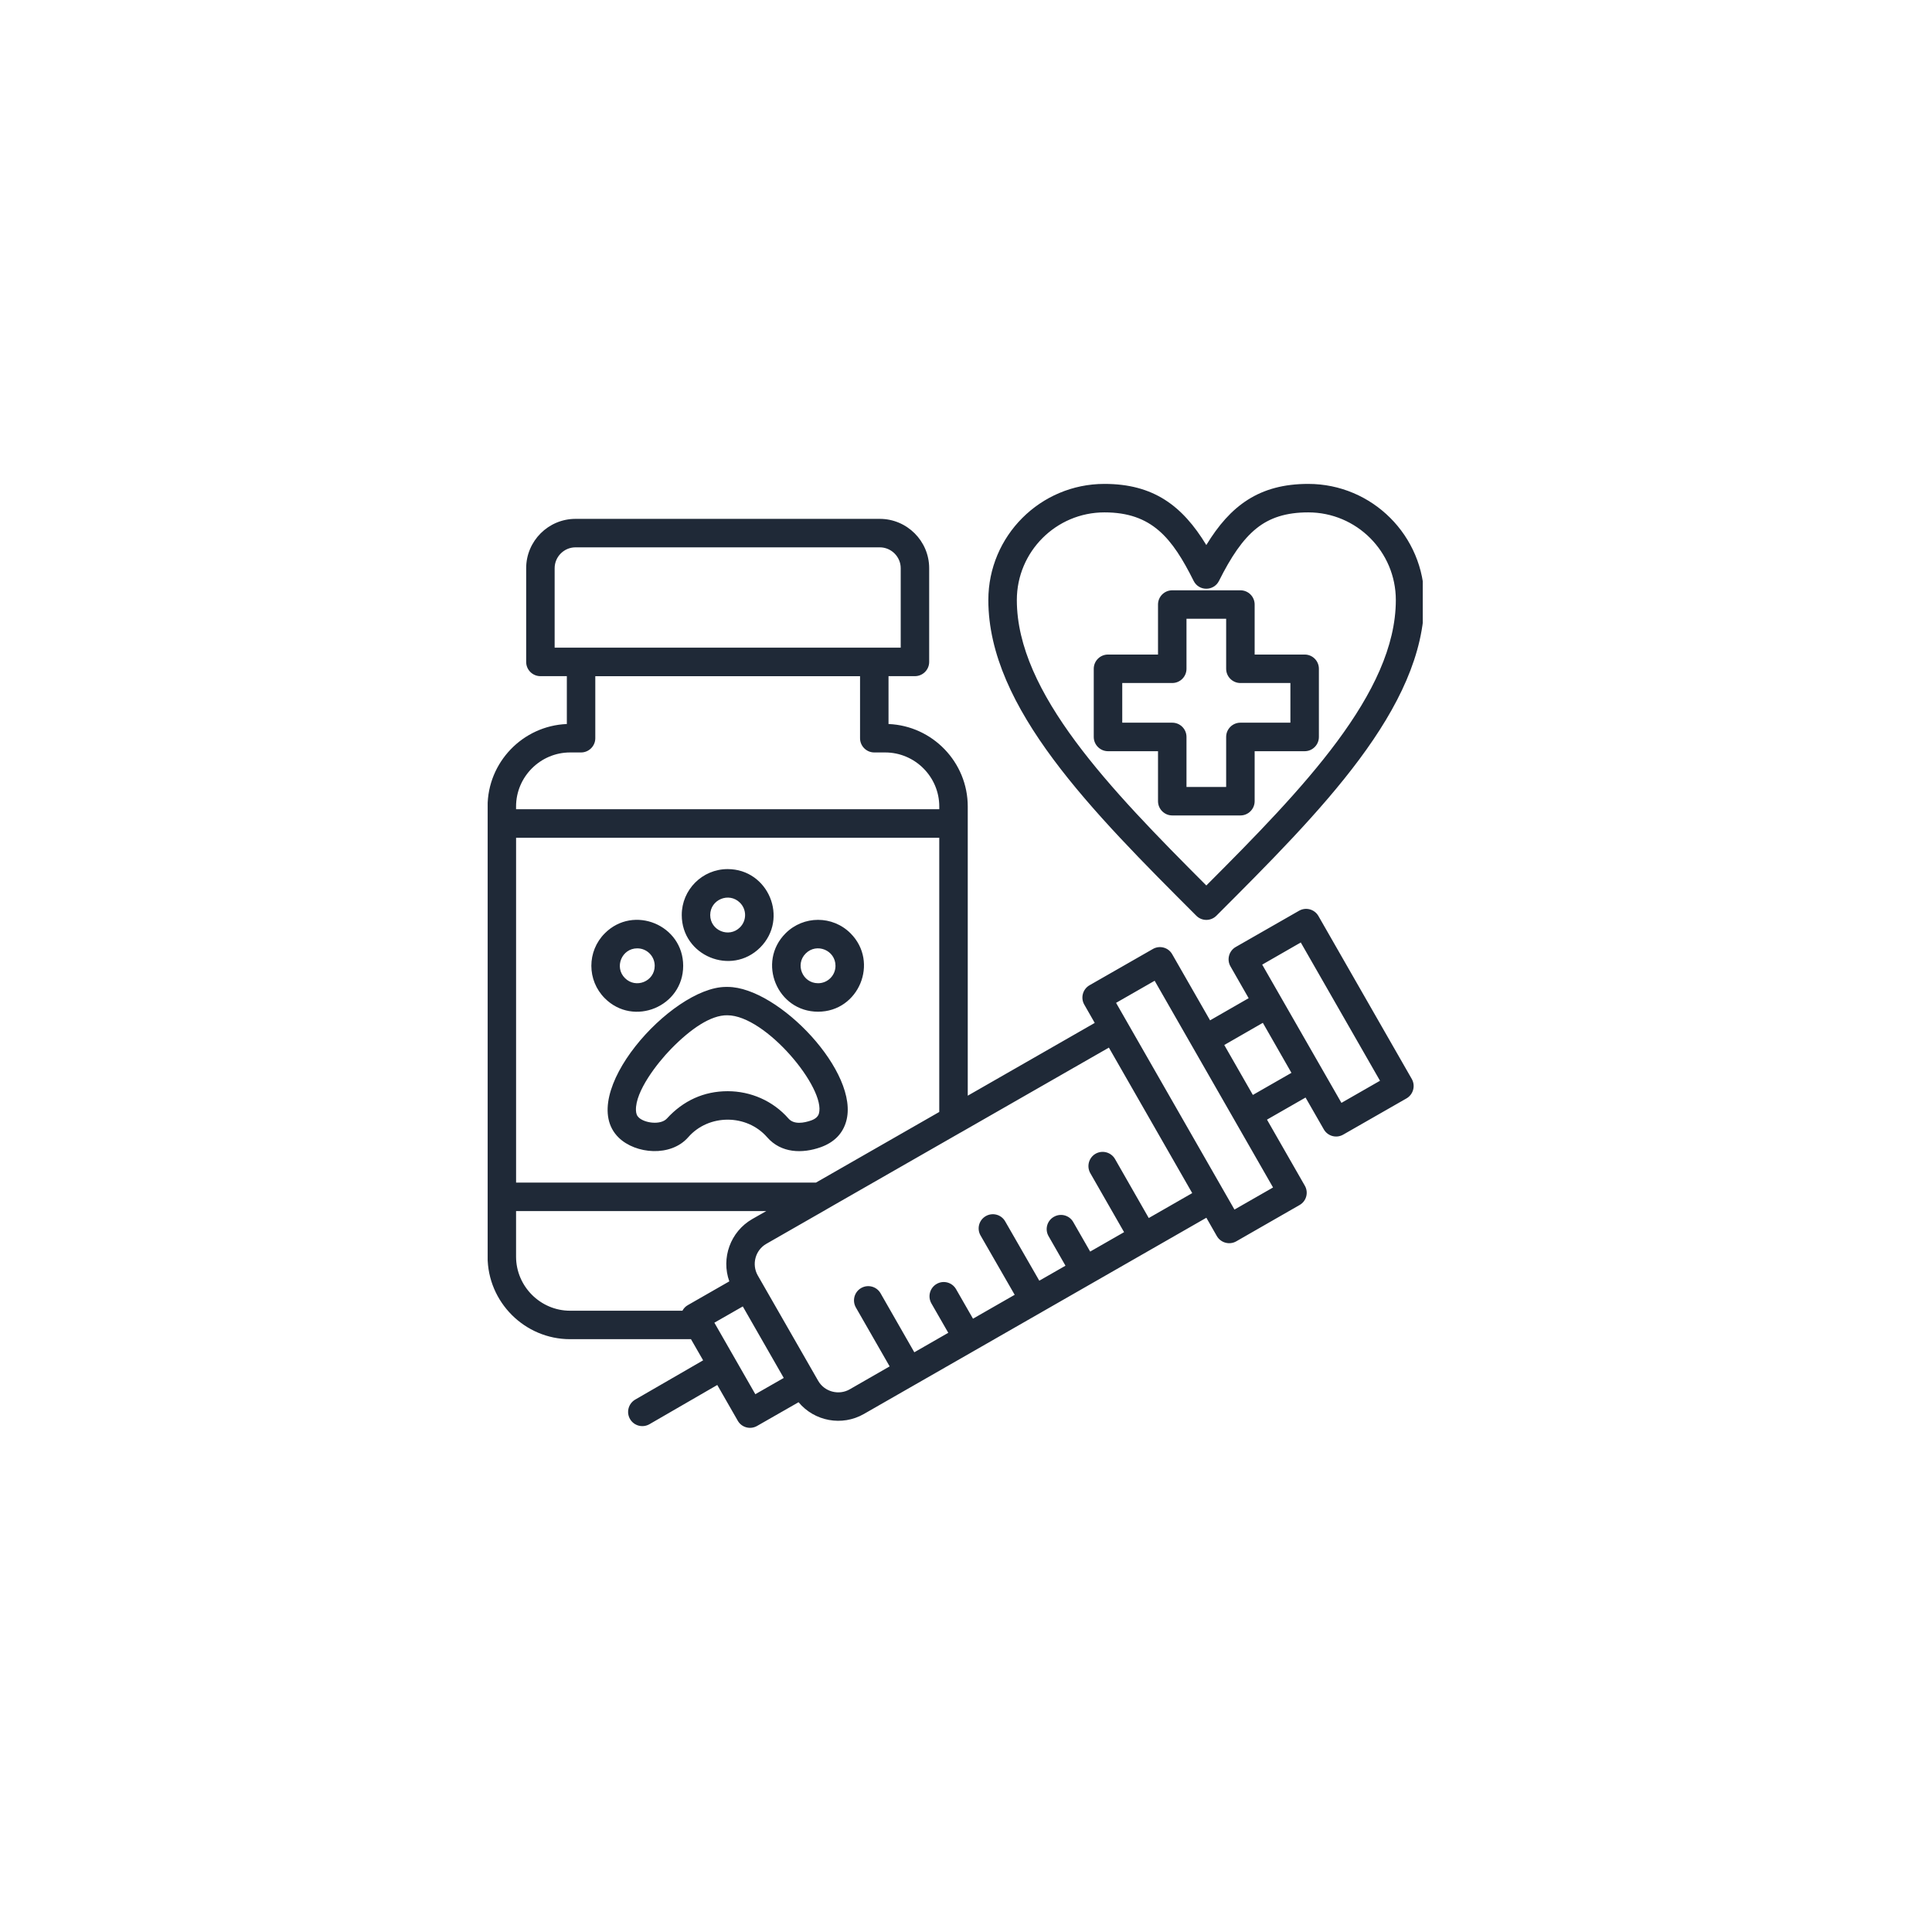
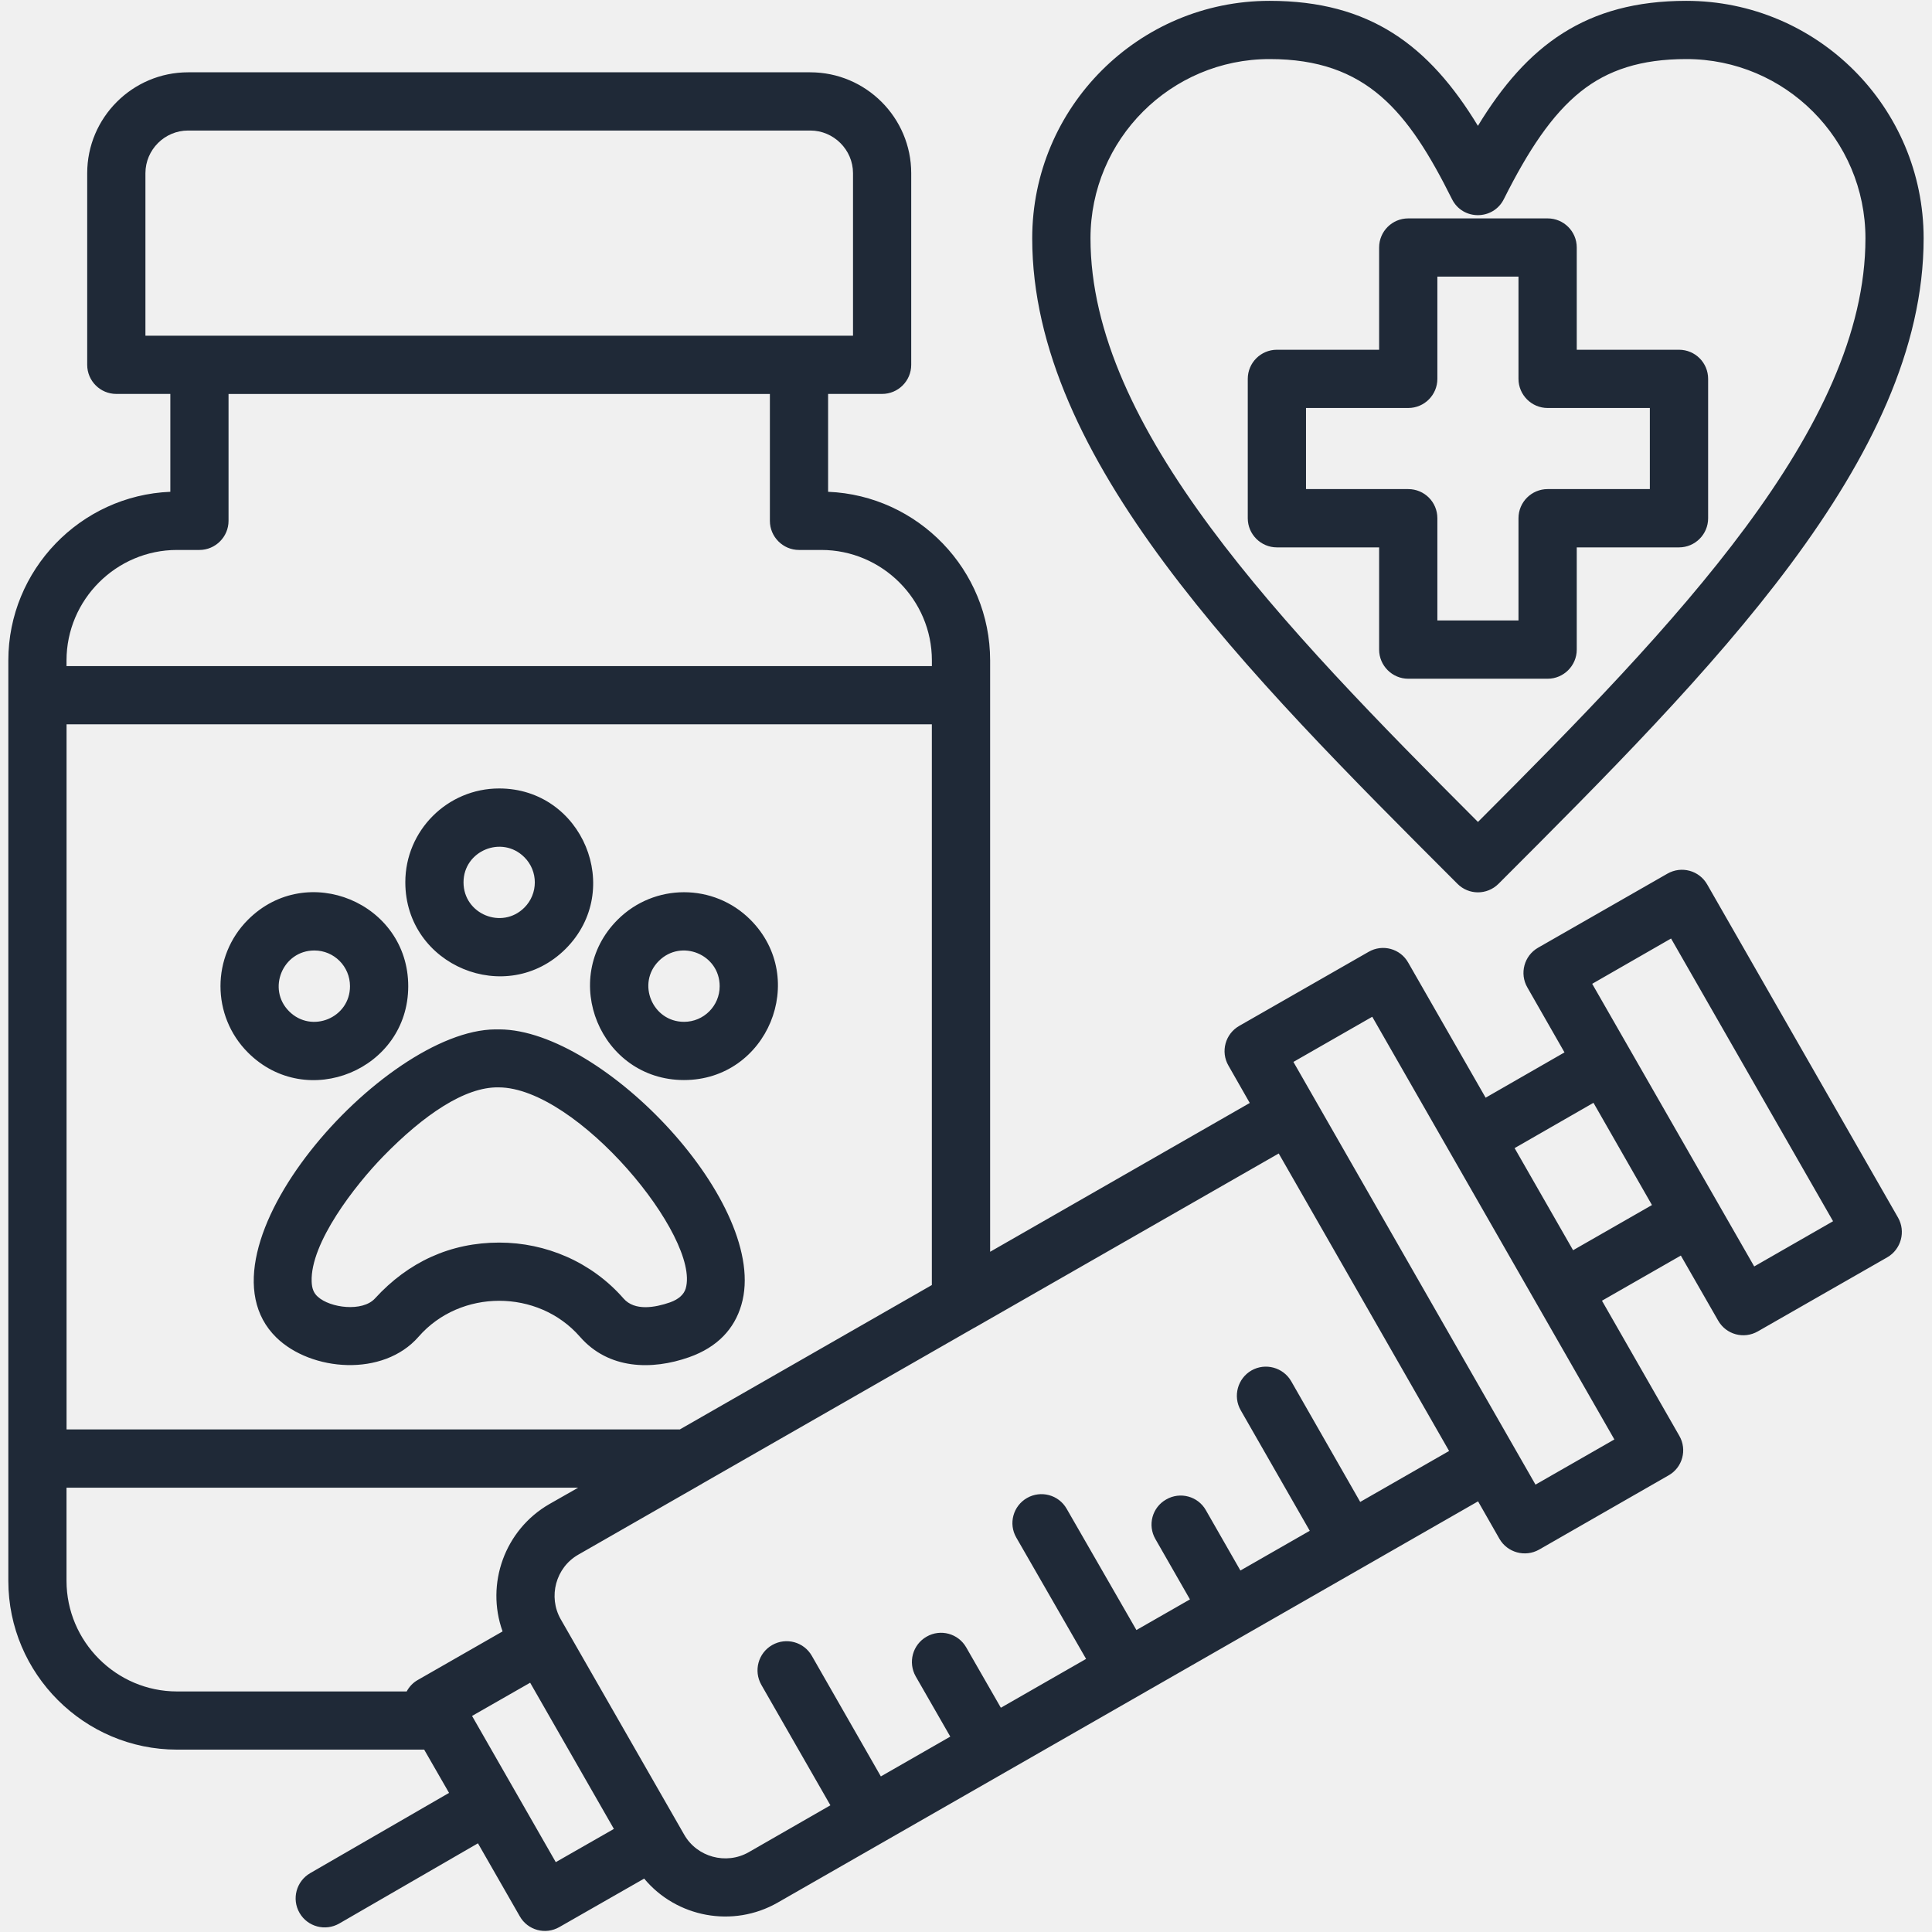
<svg xmlns="http://www.w3.org/2000/svg" width="500" zoomAndPan="magnify" viewBox="0 0 375 375" height="500" preserveAspectRatio="xMidYMid meet" version="1.0">
  <defs>
-     <clipPath id="d5904cb89c">
-       <path d="M 94.656 93.852 L 276.156 93.852 L 276.156 277.602 L 94.656 277.602 Z M 94.656 93.852 " clip-rule="nonzero" />
+     <clipPath id="1919ddb155">
+       <path d="M 1.641 0 L 373.641 0 L 373.641 375 L 1.641 375 Z M 1.641 0 " clip-rule="nonzero" />
    </clipPath>
  </defs>
-   <rect x="-37.5" width="450" fill="#ffffff" y="-37.5" height="450" fill-opacity="1" />
-   <rect x="-37.5" width="450" fill="#ffffff" y="-37.5" height="450" fill-opacity="1" />
-   <g clip-path="url(#d5904cb89c)">
-     <path fill="#1f2937" d="M 227.531 114.578 L 240.766 114.578 C 242.289 114.578 243.527 115.809 243.527 117.34 L 243.527 127.047 L 253.234 127.047 C 254.766 127.047 255.996 128.277 255.996 129.812 L 255.996 143.043 C 255.996 144.562 254.766 145.809 253.234 145.809 L 243.527 145.809 L 243.527 155.512 C 243.527 157.031 242.285 158.277 240.766 158.277 L 227.531 158.277 C 226.012 158.277 224.77 157.031 224.77 155.512 L 224.77 145.809 L 215.062 145.809 C 213.543 145.809 212.297 144.562 212.297 143.043 L 212.297 129.812 C 212.297 128.277 213.543 127.047 215.062 127.047 L 224.77 127.047 L 224.77 117.34 C 224.77 115.809 226.008 114.578 227.531 114.578 Z M 237.996 120.105 L 230.297 120.105 L 230.297 129.812 C 230.297 131.332 229.062 132.574 227.531 132.574 L 217.828 132.574 L 217.828 140.273 L 227.531 140.273 C 229.062 140.273 230.297 141.508 230.297 143.039 L 230.297 152.746 L 237.996 152.746 L 237.996 143.039 C 237.996 141.508 239.238 140.273 240.762 140.273 L 250.465 140.273 L 250.465 132.574 L 240.762 132.574 C 239.238 132.574 237.996 131.332 237.996 129.812 Z M 234.145 105.793 C 238.789 98.16 244.41 93.926 253.926 93.926 C 266.359 93.926 276.457 104.023 276.457 116.469 C 276.457 137.387 256.285 157.559 236.105 177.738 C 235.02 178.824 233.273 178.824 232.199 177.738 C 212.02 157.559 191.836 137.387 191.836 116.469 C 191.836 104.023 201.934 93.926 214.367 93.926 C 223.883 93.926 229.504 98.156 234.145 105.793 Z M 243.895 102.547 C 241.164 104.73 238.914 108.141 236.609 112.742 C 235.602 114.766 232.703 114.789 231.688 112.754 C 227.531 104.438 223.594 99.453 214.371 99.453 C 204.992 99.453 197.367 107.074 197.367 116.469 C 197.367 134.465 215.457 153.16 234.148 171.871 C 252.844 153.156 270.93 134.465 270.93 116.469 C 270.93 107.078 263.316 99.453 253.93 99.453 C 249.637 99.453 246.469 100.484 243.895 102.547 Z M 189.207 262.121 L 167.672 274.457 C 163.43 276.883 158.07 275.867 155 272.172 L 146.953 276.773 C 145.629 277.535 143.941 277.078 143.195 275.754 L 139.223 268.824 L 126.059 276.438 C 124.734 277.199 123.043 276.75 122.285 275.43 C 121.523 274.113 121.977 272.43 123.293 271.66 L 136.477 264.039 L 134.117 259.934 L 110.656 259.934 C 101.848 259.934 94.641 252.734 94.641 243.918 L 94.641 156.539 C 94.641 147.953 101.48 140.879 110.023 140.531 L 110.023 131.242 L 104.895 131.242 C 103.371 131.242 102.129 130.008 102.129 128.477 L 102.129 110.289 C 102.129 105.008 106.438 100.711 111.707 100.711 L 170.77 100.711 C 176.043 100.711 180.352 105.012 180.352 110.289 L 180.352 128.477 C 180.352 130.008 179.105 131.242 177.586 131.242 L 172.461 131.242 L 172.461 140.531 C 181.004 140.879 187.84 147.949 187.84 156.539 L 187.84 212.672 L 212.488 198.547 L 210.461 195 C 209.699 193.68 210.16 191.984 211.492 191.227 L 223.773 184.199 C 225.094 183.438 226.785 183.895 227.531 185.23 L 234.875 198.047 L 242.363 193.746 L 238.836 187.578 C 238.074 186.262 238.531 184.566 239.855 183.809 L 252.137 176.781 C 253.465 176.016 255.148 176.477 255.906 177.797 L 274.027 209.43 C 274.777 210.75 274.32 212.441 272.996 213.203 L 260.715 220.23 C 259.387 220.992 257.703 220.535 256.945 219.199 L 253.406 213.031 L 245.922 217.32 L 253.266 230.145 C 254.027 231.465 253.57 233.156 252.234 233.902 L 239.953 240.945 C 238.637 241.695 236.941 241.234 236.184 239.914 L 234.156 236.363 Z M 184.059 258.695 L 180.777 252.98 C 180.027 251.648 180.484 249.965 181.809 249.207 C 183.129 248.445 184.82 248.906 185.578 250.238 L 188.859 255.957 L 196.949 251.32 L 190.324 239.805 C 189.562 238.484 190.02 236.801 191.344 236.043 C 192.664 235.293 194.344 235.738 195.102 237.062 L 201.727 248.582 L 206.809 245.672 L 203.527 239.941 C 202.766 238.621 203.227 236.93 204.559 236.184 C 205.879 235.422 207.57 235.879 208.316 237.199 L 211.602 242.93 L 218.184 239.16 L 211.625 227.707 C 210.875 226.391 211.332 224.695 212.652 223.938 C 213.973 223.188 215.668 223.645 216.426 224.969 L 222.973 236.418 L 231.41 231.582 L 215.234 203.34 L 186.551 219.773 C 186.484 219.816 186.402 219.863 186.324 219.895 L 160.59 234.633 C 160.512 234.676 160.445 234.727 160.367 234.77 L 148.738 241.43 C 146.609 242.648 145.859 245.414 147.078 247.555 L 158.801 268.004 C 160.02 270.141 162.785 270.891 164.922 269.672 L 172.68 265.215 L 166.121 253.777 C 165.371 252.445 165.828 250.766 167.148 250.008 C 168.473 249.246 170.164 249.703 170.922 251.035 L 177.469 262.477 Z M 267.859 209.773 L 252.48 182.934 L 244.992 187.234 L 260.371 214.066 Z M 250.668 208.238 L 245.117 198.531 L 237.629 202.832 L 243.18 212.527 Z M 247.098 230.488 L 224.117 190.363 L 216.629 194.652 L 239.609 234.777 Z M 152.125 267.457 L 144.176 253.578 L 138.66 256.734 L 146.609 270.613 Z M 141.559 248.711 C 139.938 244.203 141.762 239.066 146 236.625 L 148.734 235.07 L 100.168 235.07 L 100.168 243.91 C 100.168 249.676 104.891 254.41 110.652 254.41 L 132.457 254.41 C 132.695 253.961 133.051 253.578 133.508 253.324 Z M 158.379 229.539 L 182.309 215.832 L 182.309 162.605 L 100.172 162.605 L 100.172 229.535 L 158.379 229.535 Z M 117.395 181.152 C 122.988 175.555 132.605 179.539 132.605 187.465 C 132.605 195.379 122.988 199.363 117.395 193.766 C 113.91 190.285 113.91 184.633 117.395 181.152 Z M 123.695 184.074 C 120.684 184.074 119.176 187.734 121.301 189.848 C 123.426 191.977 127.078 190.477 127.078 187.465 C 127.078 185.586 125.562 184.074 123.695 184.074 Z M 165.086 181.152 C 170.68 186.758 166.695 196.371 158.785 196.371 C 150.859 196.371 146.875 186.758 152.48 181.152 C 155.965 177.672 161.605 177.672 165.086 181.152 Z M 162.168 187.465 C 162.168 184.445 158.52 182.941 156.391 185.066 C 154.262 187.184 155.773 190.844 158.789 190.844 C 160.656 190.844 162.168 189.332 162.168 187.465 Z M 141.234 168.691 C 149.148 168.691 153.145 178.309 147.551 183.914 C 141.941 189.508 132.328 185.516 132.328 177.602 C 132.324 172.688 136.32 168.691 141.234 168.691 Z M 143.629 175.219 C 141.5 173.09 137.852 174.605 137.852 177.605 C 137.852 180.617 141.5 182.125 143.629 180 C 144.953 178.68 144.953 176.539 143.629 175.219 Z M 141.188 197.066 C 137.965 197 134.039 199.723 130.262 203.582 C 127.543 206.371 123.301 211.844 123.438 215.504 C 123.461 216.152 123.625 216.59 124.016 216.938 C 125.191 218.012 128.258 218.402 129.445 217.105 C 132.625 213.625 136.633 211.801 141.242 211.801 C 145.68 211.801 150.016 213.648 153.043 217.105 C 154.105 218.328 156.043 217.969 157.453 217.477 C 158.301 217.172 158.773 216.715 158.941 216.168 C 160.375 211.305 148.637 197.078 141.188 197.066 Z M 140.863 191.562 C 141.012 191.562 141.156 191.562 141.277 191.562 C 151.117 191.605 167.012 208.285 164.223 217.723 C 163.566 219.973 161.984 221.719 159.266 222.684 C 155.738 223.926 151.621 223.859 148.898 220.734 C 144.93 216.191 137.551 216.191 133.586 220.734 C 130.219 224.598 123.379 224.023 120.086 220.812 C 111.605 212.527 130.254 191.629 140.863 191.562 Z M 100.172 157.074 L 182.312 157.074 L 182.312 156.539 C 182.312 150.773 177.59 146.051 171.812 146.051 L 169.695 146.051 C 168.176 146.051 166.934 144.809 166.934 143.289 L 166.934 131.246 L 115.547 131.246 L 115.547 143.289 C 115.547 144.809 114.301 146.051 112.781 146.051 L 110.652 146.051 C 104.891 146.051 100.168 150.773 100.168 156.539 L 100.168 157.074 Z M 170.77 106.238 L 111.707 106.238 C 109.48 106.238 107.656 108.062 107.656 110.289 L 107.656 125.711 L 174.828 125.711 L 174.828 110.289 C 174.828 108.062 172.992 106.238 170.77 106.238 Z M 170.77 106.238 " fill-opacity="1" fill-rule="nonzero" />
+   <g clip-path="url(#1919ddb155)">
+     <path fill="#1f2937" d="M 273.34 42.391 L 300.395 42.391 C 303.512 42.391 306.047 44.91 306.047 48.039 L 306.047 67.887 L 325.895 67.887 C 329.027 67.887 331.547 70.406 331.547 73.539 L 331.547 100.594 C 331.547 103.703 329.027 106.246 325.895 106.246 L 306.047 106.246 L 306.047 126.09 C 306.047 129.199 303.504 131.742 300.395 131.742 L 273.34 131.742 C 270.234 131.742 267.688 129.199 267.688 126.09 L 267.688 106.246 L 247.844 106.246 C 244.734 106.246 242.191 103.703 242.191 100.594 L 242.191 73.539 C 242.191 70.406 244.734 67.887 247.844 67.887 L 267.688 67.887 L 267.688 48.039 C 267.688 44.91 270.223 42.391 273.34 42.391 Z M 294.738 53.691 L 278.992 53.691 L 278.992 73.539 C 278.992 76.645 276.473 79.191 273.34 79.191 L 253.496 79.191 L 253.496 94.934 L 273.34 94.934 C 276.473 94.934 278.992 97.453 278.992 100.586 L 278.992 120.43 L 294.738 120.43 L 294.738 100.586 C 294.738 97.453 297.281 94.934 300.387 94.934 L 320.234 94.934 L 320.234 79.191 L 300.387 79.191 C 297.281 79.191 294.738 76.645 294.738 73.539 Z M 286.863 24.426 C 296.359 8.816 307.848 0.164 327.305 0.164 C 352.73 0.164 373.375 20.809 373.375 46.258 C 373.375 89.031 332.133 130.273 290.867 171.539 C 288.648 173.758 285.082 173.758 282.883 171.539 C 241.617 130.273 200.352 89.031 200.352 46.258 C 200.352 20.809 221 0.164 246.422 0.164 C 265.879 0.164 277.371 8.809 286.863 24.426 Z M 306.797 17.789 C 301.211 22.254 296.617 29.23 291.902 38.637 C 289.844 42.777 283.918 42.824 281.836 38.66 C 273.34 21.656 265.293 11.465 246.43 11.465 C 227.254 11.465 211.664 27.051 211.664 46.258 C 211.664 83.059 248.652 121.277 286.871 159.539 C 325.094 121.27 362.082 83.059 362.082 46.258 C 362.082 27.059 346.516 11.465 327.312 11.465 C 318.539 11.465 312.062 13.574 306.797 17.789 Z M 194.977 344.074 L 150.941 369.297 C 142.27 374.262 131.305 372.18 125.031 364.633 L 108.578 374.039 C 105.875 375.598 102.418 374.66 100.891 371.953 L 92.77 357.785 L 65.852 373.352 C 63.148 374.91 59.691 373.988 58.141 371.293 C 56.582 368.598 57.504 365.156 60.199 363.582 L 87.16 348 L 82.332 339.602 L 34.363 339.602 C 16.352 339.602 1.617 324.883 1.617 306.855 L 1.617 128.191 C 1.617 110.637 15.602 96.168 33.062 95.457 L 33.062 76.461 L 22.574 76.461 C 19.469 76.461 16.926 73.941 16.926 70.809 L 16.926 33.621 C 16.926 22.816 25.734 14.035 36.512 14.035 L 157.281 14.035 C 168.059 14.035 176.867 22.828 176.867 33.621 L 176.867 70.809 C 176.867 73.941 174.324 76.461 171.215 76.461 L 160.734 76.461 L 160.734 95.457 C 178.199 96.168 192.184 110.629 192.184 128.191 L 192.184 242.969 L 242.578 214.086 L 238.438 206.828 C 236.879 204.133 237.816 200.668 240.547 199.117 L 265.656 184.746 C 268.352 183.188 271.816 184.125 273.34 186.855 L 288.359 213.062 L 303.668 204.27 L 296.457 191.656 C 294.898 188.961 295.836 185.496 298.539 183.949 L 323.648 169.574 C 326.371 168.02 329.809 168.953 331.359 171.66 L 368.41 236.34 C 369.945 239.035 369.008 242.5 366.305 244.051 L 341.191 258.422 C 338.473 259.98 335.031 259.043 333.484 256.312 L 326.25 243.703 L 310.941 252.469 L 325.957 278.695 C 327.516 281.391 326.578 284.855 323.852 286.379 L 298.742 300.777 C 296.043 302.309 292.582 301.375 291.031 298.668 L 286.891 291.41 Z M 184.449 337.074 L 177.738 325.383 C 176.203 322.664 177.141 319.223 179.848 317.676 C 182.551 316.117 186.008 317.051 187.555 319.781 L 194.266 331.473 L 210.809 321.992 L 197.262 298.441 C 195.703 295.746 196.641 292.305 199.344 290.758 C 202.039 289.223 205.48 290.133 207.031 292.84 L 220.578 316.391 L 230.969 310.441 L 224.262 298.727 C 222.703 296.027 223.637 292.566 226.367 291.039 C 229.062 289.48 232.527 290.418 234.055 293.121 L 240.762 304.836 L 254.223 297.125 L 240.812 273.711 C 239.277 271.016 240.215 267.551 242.918 266 C 245.617 264.469 249.078 265.406 250.629 268.109 L 264.016 291.523 L 281.27 281.633 L 248.199 223.891 L 189.543 257.484 C 189.406 257.574 189.242 257.668 189.082 257.734 L 136.465 287.875 C 136.305 287.961 136.168 288.059 136.004 288.148 L 112.227 301.77 C 107.875 304.262 106.344 309.914 108.836 314.293 L 132.801 356.105 C 135.293 360.473 140.945 362.008 145.324 359.512 L 161.18 350.406 L 147.77 327.016 C 146.234 324.293 147.172 320.855 149.875 319.305 C 152.582 317.754 156.035 318.684 157.586 321.414 L 170.973 344.801 Z M 355.797 237.039 L 324.352 182.164 L 309.043 190.957 L 340.492 245.816 Z M 320.645 233.898 L 309.293 214.055 L 293.984 222.848 L 305.336 242.668 Z M 313.348 279.395 L 266.355 197.352 L 251.051 206.117 L 298.039 288.164 Z M 119.156 354.992 L 102.902 326.613 L 91.625 333.062 L 107.875 361.441 Z M 97.551 316.656 C 94.23 307.438 97.961 296.934 106.633 291.941 L 112.219 288.762 L 12.91 288.762 L 12.91 306.84 C 12.91 318.625 22.566 328.309 34.355 328.309 L 78.938 328.309 C 79.426 327.395 80.152 326.613 81.086 326.086 Z M 131.945 277.457 L 180.871 249.426 L 180.871 140.59 L 12.918 140.59 L 12.918 277.449 L 131.945 277.449 Z M 48.137 178.516 C 59.578 167.074 79.238 175.219 79.238 191.426 C 79.238 207.605 59.578 215.75 48.137 204.309 C 41.016 197.188 41.016 185.637 48.137 178.516 Z M 61.023 184.488 C 54.863 184.488 51.777 191.973 56.121 196.301 C 60.473 200.652 67.934 197.586 67.934 191.426 C 67.934 187.582 64.844 184.488 61.023 184.488 Z M 145.652 178.516 C 157.094 189.98 148.949 209.637 132.766 209.637 C 116.562 209.637 108.418 189.98 119.883 178.516 C 127.004 171.402 138.539 171.402 145.652 178.516 Z M 139.688 191.426 C 139.688 185.246 132.227 182.18 127.875 186.523 C 123.523 190.852 126.617 198.336 132.777 198.336 C 136.594 198.336 139.688 195.242 139.688 191.426 Z M 96.887 153.039 C 113.066 153.039 121.238 172.699 109.797 184.164 C 98.332 195.605 78.672 187.434 78.672 171.254 C 78.664 161.211 86.836 153.039 96.887 153.039 Z M 101.781 166.387 C 97.43 162.035 89.969 165.129 89.969 171.262 C 89.969 177.426 97.43 180.508 101.781 176.164 C 104.484 173.461 104.484 169.082 101.781 166.387 Z M 96.789 211.059 C 90.203 210.922 82.168 216.484 74.449 224.383 C 68.887 230.082 60.215 241.273 60.492 248.758 C 60.539 250.082 60.879 250.977 61.676 251.688 C 64.082 253.883 70.348 254.684 72.777 252.035 C 79.277 244.914 87.473 241.184 96.902 241.184 C 105.969 241.184 114.844 244.961 121.027 252.035 C 123.199 254.527 127.164 253.793 130.047 252.793 C 131.781 252.172 132.742 251.234 133.09 250.113 C 136.02 240.172 112.02 211.082 96.789 211.059 Z M 96.129 199.805 C 96.426 199.805 96.727 199.805 96.977 199.805 C 117.098 199.895 149.594 233.996 143.895 253.293 C 142.547 257.895 139.316 261.465 133.754 263.434 C 126.543 265.977 118.121 265.84 112.559 259.453 C 104.438 250.16 89.355 250.16 81.25 259.453 C 74.363 267.352 60.379 266.18 53.645 259.617 C 36.301 242.668 74.434 199.941 96.129 199.805 Z M 12.918 129.289 L 180.879 129.289 L 180.879 128.191 C 180.879 116.402 171.223 106.746 159.41 106.746 L 155.082 106.746 C 151.977 106.746 149.434 104.203 149.434 101.094 L 149.434 76.469 L 44.359 76.469 L 44.359 101.094 C 44.359 104.203 41.816 106.746 38.707 106.746 L 34.355 106.746 C 22.566 106.746 12.91 116.402 12.91 128.191 L 12.91 129.289 Z M 157.281 25.336 L 36.512 25.336 C 31.957 25.336 28.227 29.066 28.227 33.621 L 28.227 65.156 L 165.57 65.156 L 165.57 33.621 C 165.57 29.066 161.816 25.336 157.281 25.336 Z M 157.281 25.336 " fill-opacity="1" fill-rule="nonzero" />
  </g>
</svg>
